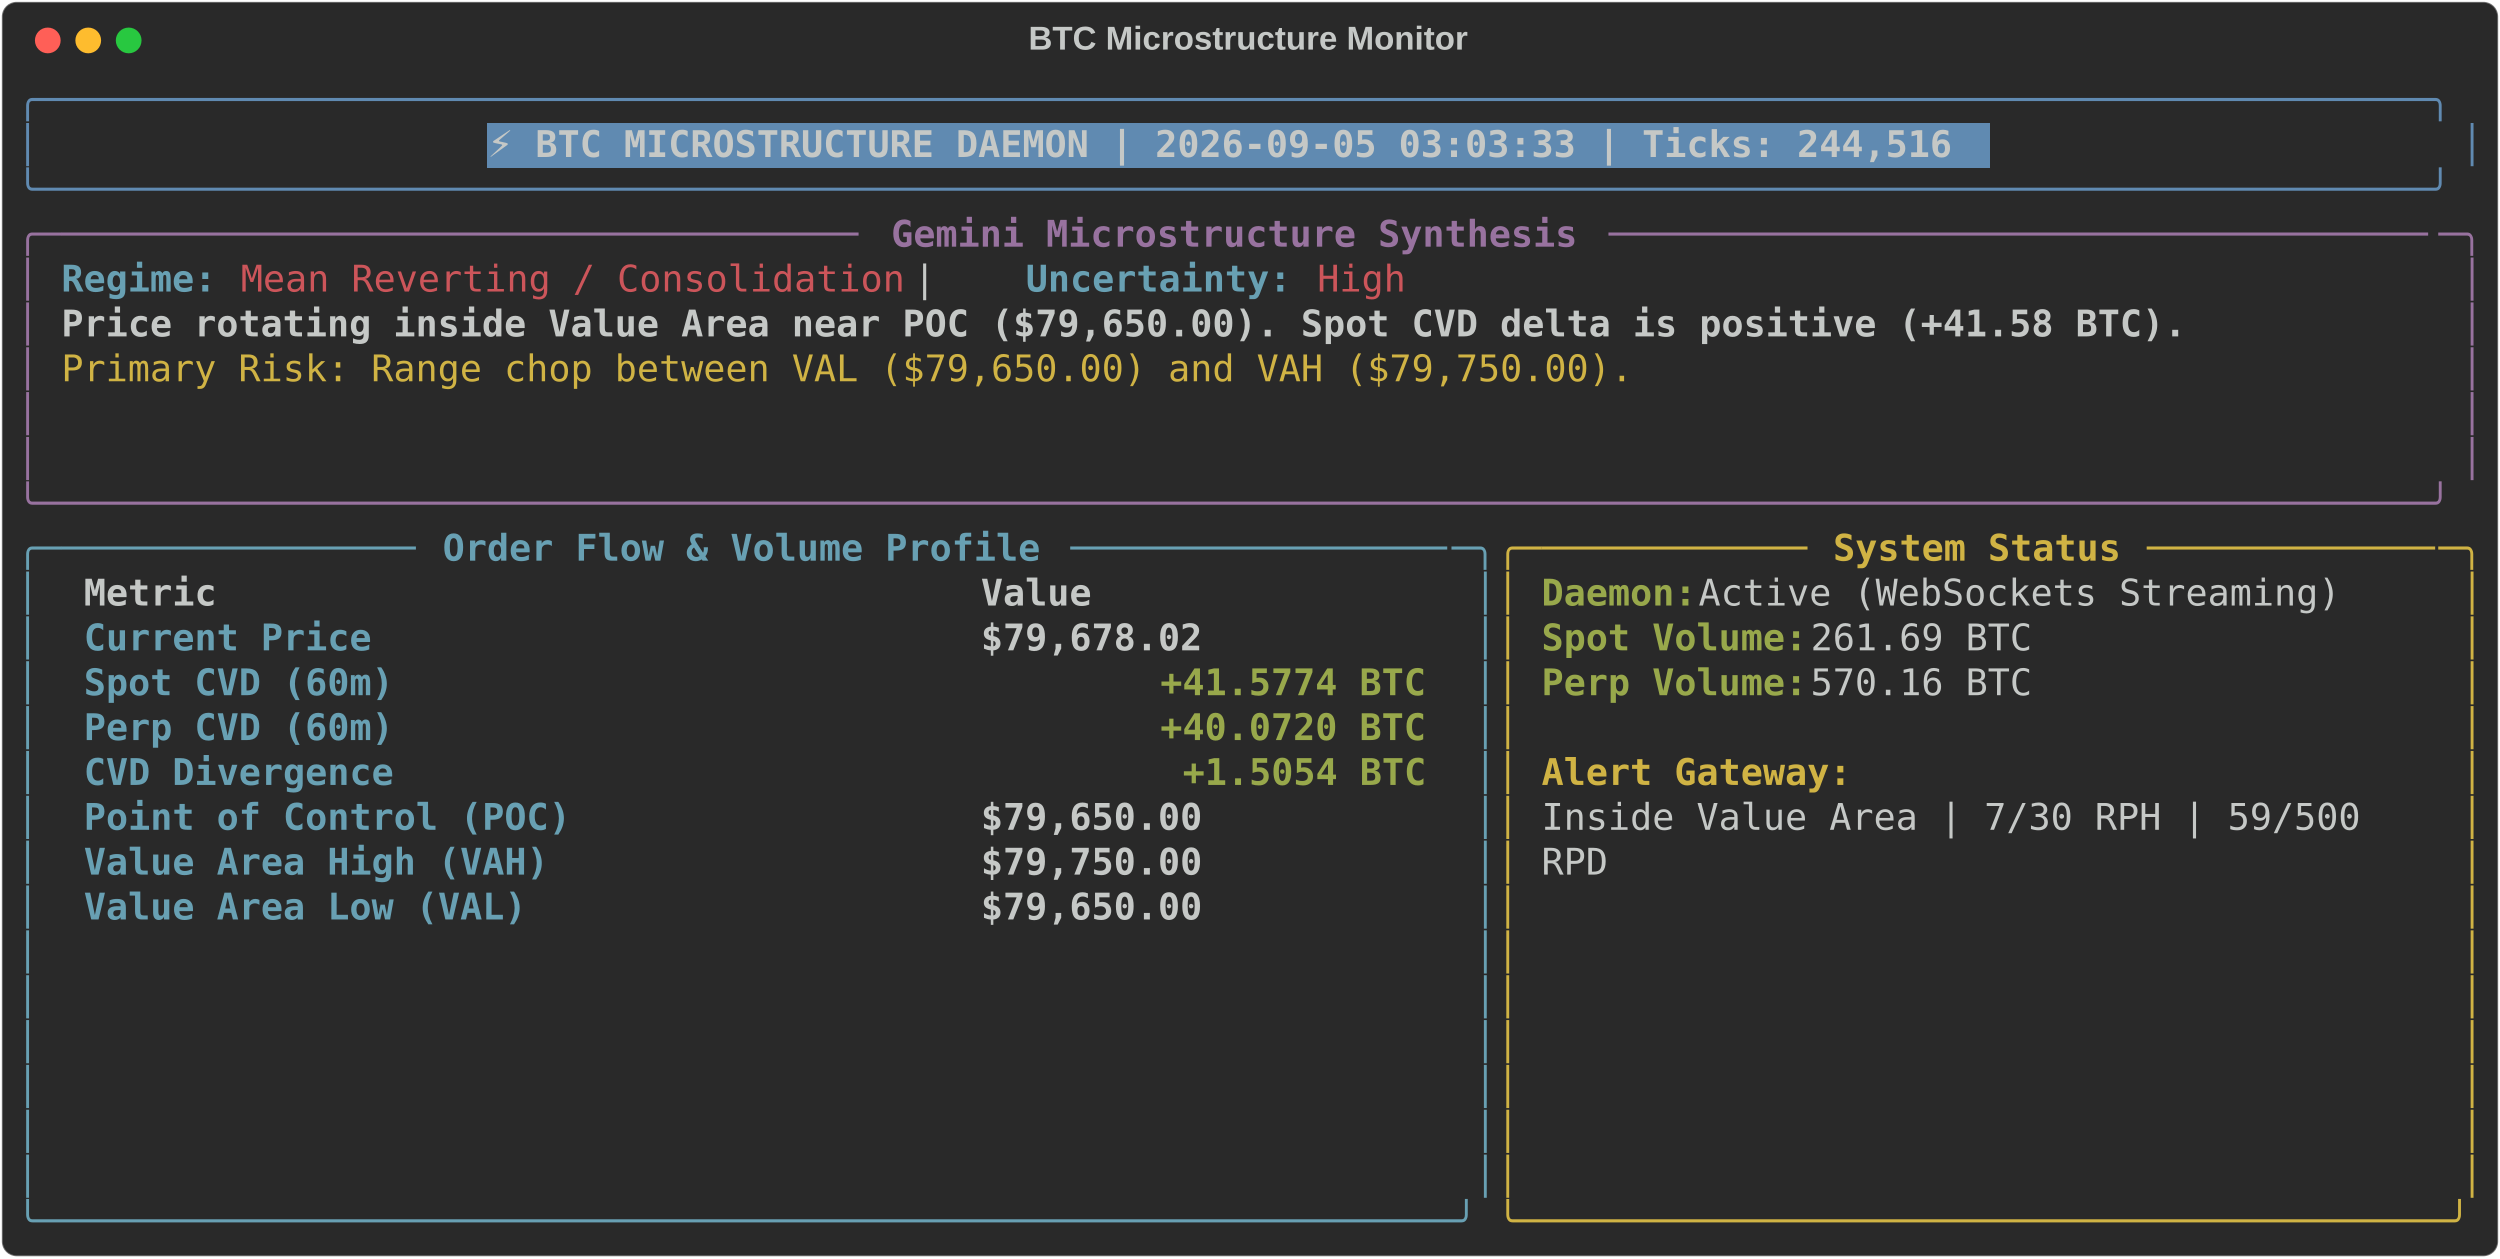
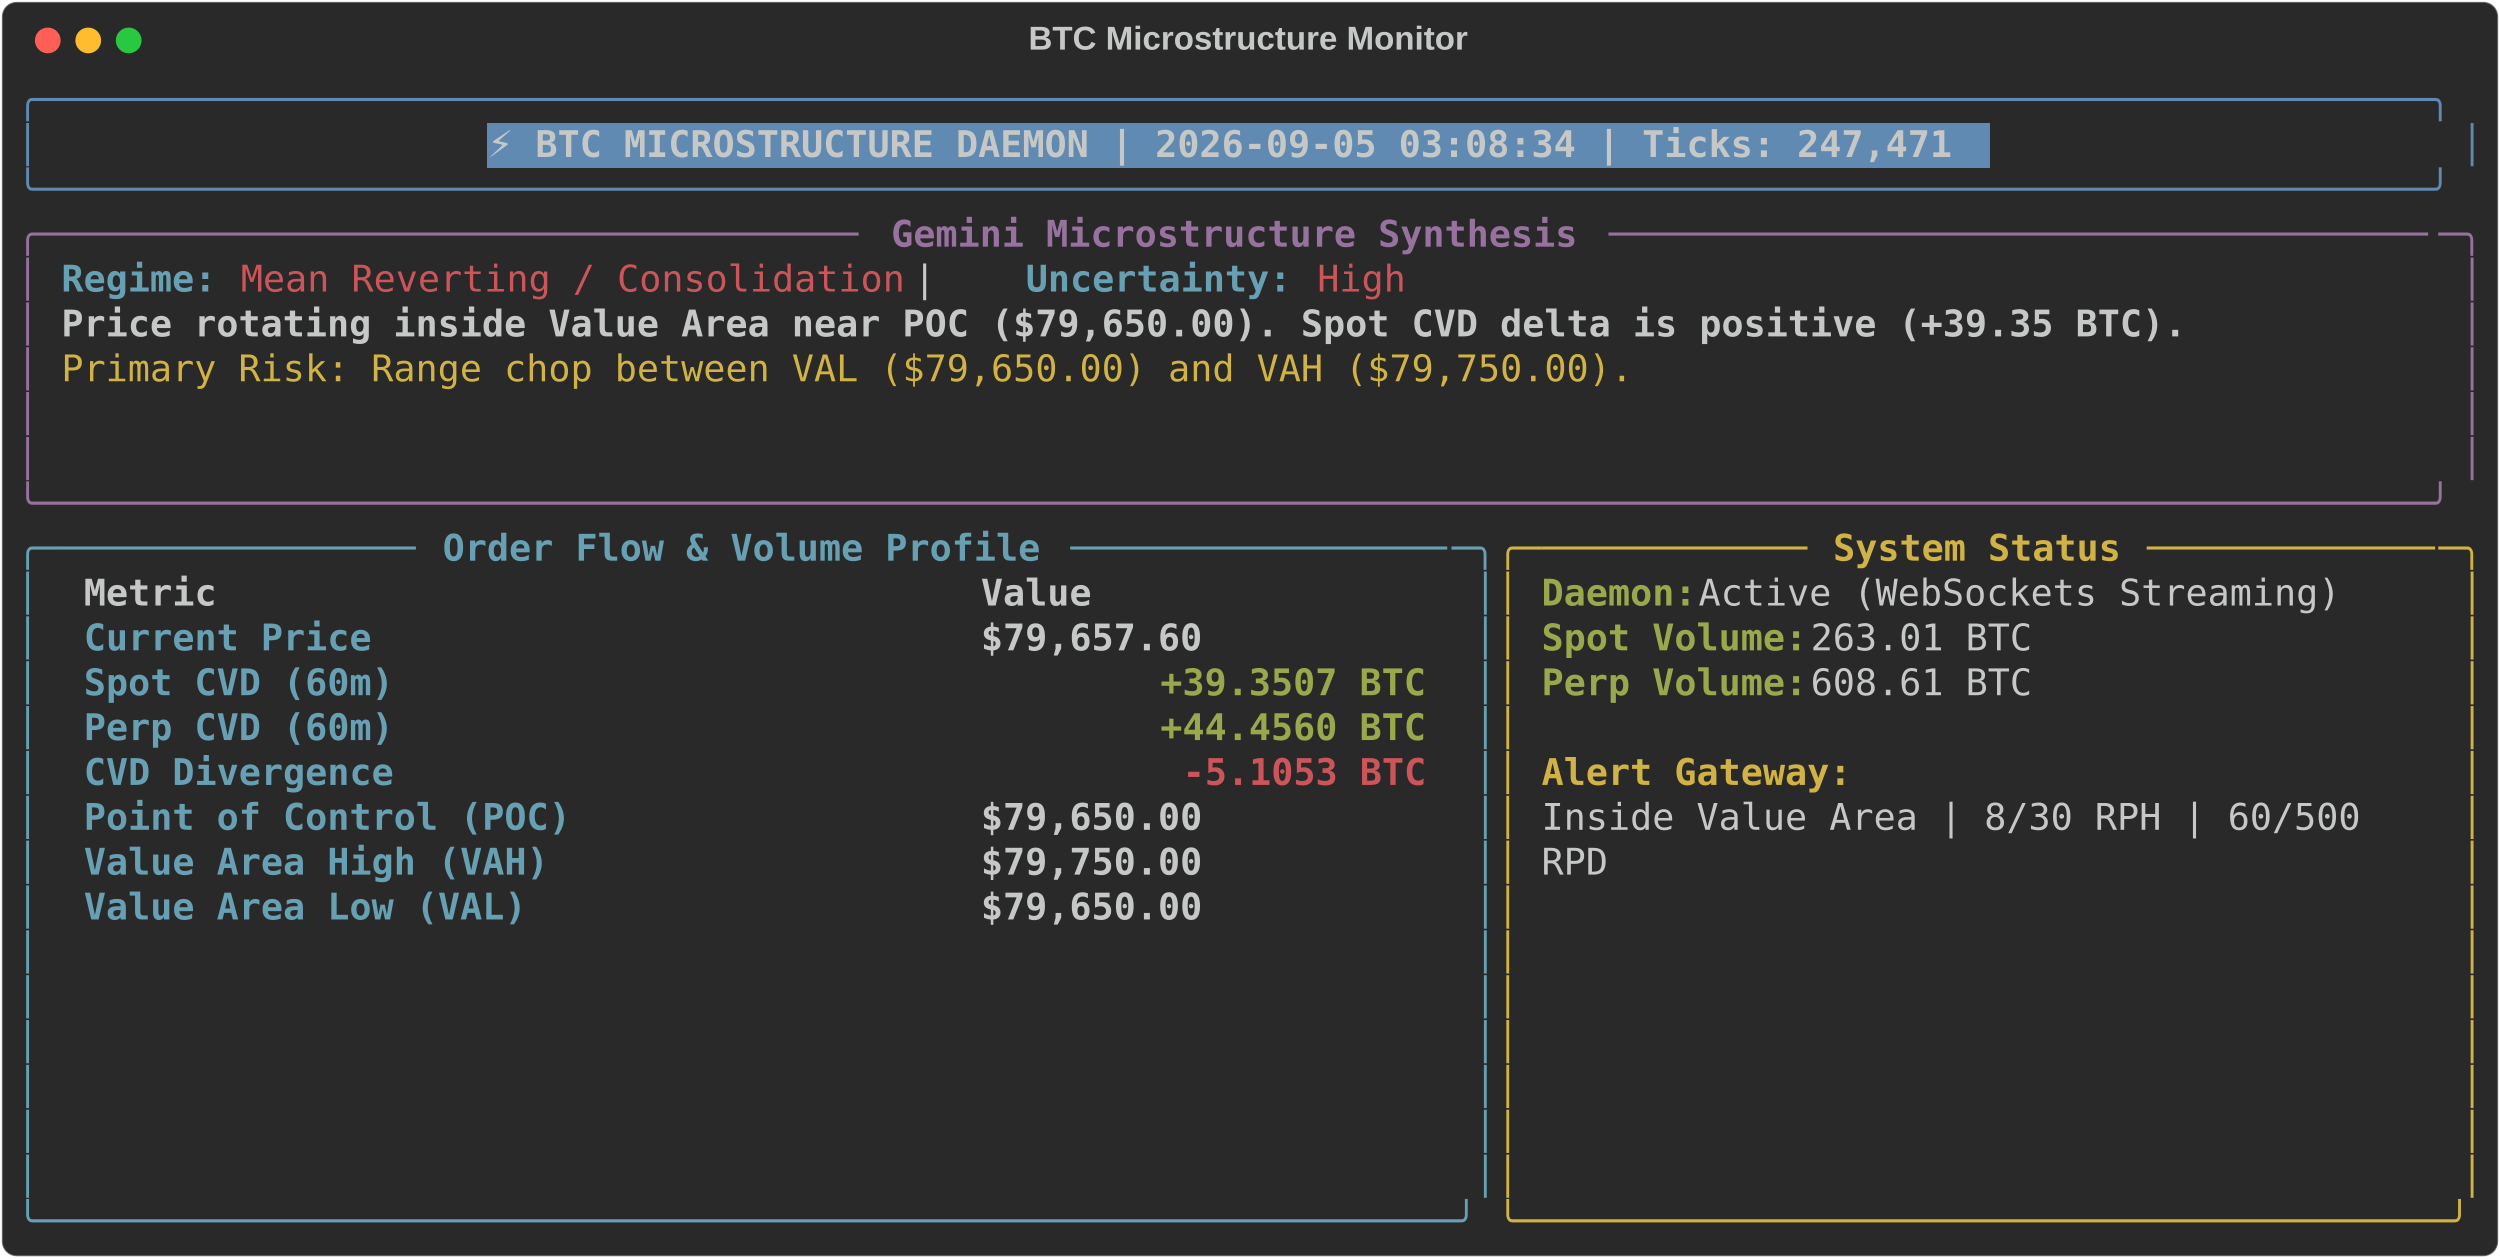
<svg xmlns="http://www.w3.org/2000/svg" class="rich-terminal" viewBox="0 0 1360 684.4">
  <style>

    @font-face {
        font-family: "Fira Code";
        src: local("FiraCode-Regular"),
                url("https://cdnjs.cloudflare.com/ajax/libs/firacode/6.2.0/woff2/FiraCode-Regular.woff2") format("woff2"),
                url("https://cdnjs.cloudflare.com/ajax/libs/firacode/6.2.0/woff/FiraCode-Regular.woff") format("woff");
        font-style: normal;
        font-weight: 400;
    }
    @font-face {
        font-family: "Fira Code";
        src: local("FiraCode-Bold"),
                url("https://cdnjs.cloudflare.com/ajax/libs/firacode/6.2.0/woff2/FiraCode-Bold.woff2") format("woff2"),
                url("https://cdnjs.cloudflare.com/ajax/libs/firacode/6.2.0/woff/FiraCode-Bold.woff") format("woff");
        font-style: bold;
        font-weight: 700;
    }

-     .terminal-3705820358-matrix {
+     .terminal-2461750260-matrix {
        font-family: Fira Code, monospace;
        font-size: 20px;
        line-height: 24.4px;
        font-variant-east-asian: full-width;
    }

-     .terminal-3705820358-title {
+     .terminal-2461750260-title {
        font-size: 18px;
        font-weight: bold;
        font-family: arial;
    }

-     .terminal-3705820358-r1 { fill: #608ab1 }
- .terminal-3705820358-r2 { fill: #c5c8c6 }
- .terminal-3705820358-r3 { fill: #c5c8c6;font-weight: bold }
- .terminal-3705820358-r4 { fill: #98729f }
- .terminal-3705820358-r5 { fill: #98729f;font-weight: bold }
- .terminal-3705820358-r6 { fill: #68a0b3;font-weight: bold }
- .terminal-3705820358-r7 { fill: #cc555a }
- .terminal-3705820358-r8 { fill: #d0b344 }
- .terminal-3705820358-r9 { fill: #68a0b3 }
- .terminal-3705820358-r10 { fill: #d0b344;font-weight: bold }
- .terminal-3705820358-r11 { fill: #98a84b;font-weight: bold }
+     .terminal-2461750260-r1 { fill: #608ab1 }
+ .terminal-2461750260-r2 { fill: #c5c8c6 }
+ .terminal-2461750260-r3 { fill: #c5c8c6;font-weight: bold }
+ .terminal-2461750260-r4 { fill: #98729f }
+ .terminal-2461750260-r5 { fill: #98729f;font-weight: bold }
+ .terminal-2461750260-r6 { fill: #68a0b3;font-weight: bold }
+ .terminal-2461750260-r7 { fill: #cc555a }
+ .terminal-2461750260-r8 { fill: #d0b344 }
+ .terminal-2461750260-r9 { fill: #68a0b3 }
+ .terminal-2461750260-r10 { fill: #d0b344;font-weight: bold }
+ .terminal-2461750260-r11 { fill: #98a84b;font-weight: bold }
+ .terminal-2461750260-r12 { fill: #cc555a;font-weight: bold }
    </style>
  <defs>
-     <clipPath id="terminal-3705820358-clip-terminal">
+     <clipPath id="terminal-2461750260-clip-terminal">
      <rect x="0" y="0" width="1341.0" height="633.4" />
    </clipPath>
-     <clipPath id="terminal-3705820358-line-0">
+     <clipPath id="terminal-2461750260-line-0">
      <rect x="0" y="1.5" width="1342" height="24.65" />
    </clipPath>
-     <clipPath id="terminal-3705820358-line-1">
+     <clipPath id="terminal-2461750260-line-1">
      <rect x="0" y="25.9" width="1342" height="24.65" />
    </clipPath>
-     <clipPath id="terminal-3705820358-line-2">
+     <clipPath id="terminal-2461750260-line-2">
      <rect x="0" y="50.3" width="1342" height="24.65" />
    </clipPath>
-     <clipPath id="terminal-3705820358-line-3">
+     <clipPath id="terminal-2461750260-line-3">
      <rect x="0" y="74.7" width="1342" height="24.65" />
    </clipPath>
-     <clipPath id="terminal-3705820358-line-4">
+     <clipPath id="terminal-2461750260-line-4">
      <rect x="0" y="99.1" width="1342" height="24.65" />
    </clipPath>
-     <clipPath id="terminal-3705820358-line-5">
+     <clipPath id="terminal-2461750260-line-5">
      <rect x="0" y="123.5" width="1342" height="24.65" />
    </clipPath>
-     <clipPath id="terminal-3705820358-line-6">
+     <clipPath id="terminal-2461750260-line-6">
      <rect x="0" y="147.9" width="1342" height="24.65" />
    </clipPath>
-     <clipPath id="terminal-3705820358-line-7">
+     <clipPath id="terminal-2461750260-line-7">
      <rect x="0" y="172.3" width="1342" height="24.65" />
    </clipPath>
-     <clipPath id="terminal-3705820358-line-8">
+     <clipPath id="terminal-2461750260-line-8">
      <rect x="0" y="196.7" width="1342" height="24.65" />
    </clipPath>
-     <clipPath id="terminal-3705820358-line-9">
+     <clipPath id="terminal-2461750260-line-9">
      <rect x="0" y="221.1" width="1342" height="24.65" />
    </clipPath>
-     <clipPath id="terminal-3705820358-line-10">
+     <clipPath id="terminal-2461750260-line-10">
      <rect x="0" y="245.5" width="1342" height="24.65" />
    </clipPath>
-     <clipPath id="terminal-3705820358-line-11">
+     <clipPath id="terminal-2461750260-line-11">
      <rect x="0" y="269.9" width="1342" height="24.65" />
    </clipPath>
-     <clipPath id="terminal-3705820358-line-12">
+     <clipPath id="terminal-2461750260-line-12">
      <rect x="0" y="294.3" width="1342" height="24.65" />
    </clipPath>
-     <clipPath id="terminal-3705820358-line-13">
+     <clipPath id="terminal-2461750260-line-13">
      <rect x="0" y="318.7" width="1342" height="24.65" />
    </clipPath>
-     <clipPath id="terminal-3705820358-line-14">
+     <clipPath id="terminal-2461750260-line-14">
      <rect x="0" y="343.1" width="1342" height="24.65" />
    </clipPath>
-     <clipPath id="terminal-3705820358-line-15">
+     <clipPath id="terminal-2461750260-line-15">
      <rect x="0" y="367.5" width="1342" height="24.65" />
    </clipPath>
-     <clipPath id="terminal-3705820358-line-16">
+     <clipPath id="terminal-2461750260-line-16">
      <rect x="0" y="391.9" width="1342" height="24.65" />
    </clipPath>
-     <clipPath id="terminal-3705820358-line-17">
+     <clipPath id="terminal-2461750260-line-17">
      <rect x="0" y="416.3" width="1342" height="24.65" />
    </clipPath>
-     <clipPath id="terminal-3705820358-line-18">
+     <clipPath id="terminal-2461750260-line-18">
      <rect x="0" y="440.7" width="1342" height="24.65" />
    </clipPath>
-     <clipPath id="terminal-3705820358-line-19">
+     <clipPath id="terminal-2461750260-line-19">
      <rect x="0" y="465.1" width="1342" height="24.65" />
    </clipPath>
-     <clipPath id="terminal-3705820358-line-20">
+     <clipPath id="terminal-2461750260-line-20">
      <rect x="0" y="489.5" width="1342" height="24.65" />
    </clipPath>
-     <clipPath id="terminal-3705820358-line-21">
+     <clipPath id="terminal-2461750260-line-21">
      <rect x="0" y="513.9" width="1342" height="24.65" />
    </clipPath>
-     <clipPath id="terminal-3705820358-line-22">
+     <clipPath id="terminal-2461750260-line-22">
      <rect x="0" y="538.3" width="1342" height="24.65" />
    </clipPath>
-     <clipPath id="terminal-3705820358-line-23">
+     <clipPath id="terminal-2461750260-line-23">
      <rect x="0" y="562.7" width="1342" height="24.65" />
    </clipPath>
-     <clipPath id="terminal-3705820358-line-24">
+     <clipPath id="terminal-2461750260-line-24">
      <rect x="0" y="587.1" width="1342" height="24.65" />
    </clipPath>
  </defs>
  <rect fill="#292929" stroke="rgba(255,255,255,0.35)" stroke-width="1" x="1" y="1" width="1358" height="682.4" rx="8" />
-   <text class="terminal-3705820358-title" fill="#c5c8c6" text-anchor="middle" x="679" y="27">BTC Microstructure Monitor</text>
+   <text class="terminal-2461750260-title" fill="#c5c8c6" text-anchor="middle" x="679" y="27">BTC Microstructure Monitor</text>
  <g transform="translate(26,22)">
    <circle cx="0" cy="0" r="7" fill="#ff5f57" />
    <circle cx="22" cy="0" r="7" fill="#febc2e" />
    <circle cx="44" cy="0" r="7" fill="#28c840" />
  </g>
-   <g transform="translate(9, 41)" clip-path="url(#terminal-3705820358-clip-terminal)">
+   <g transform="translate(9, 41)" clip-path="url(#terminal-2461750260-clip-terminal)">
    <rect fill="#608ab1" x="256.2" y="25.9" width="817.4" height="24.65" shape-rendering="crispEdges" />
-     <g class="terminal-3705820358-matrix">
-       <text class="terminal-3705820358-r1" x="0" y="20" textLength="1342" clip-path="url(#terminal-3705820358-line-0)">╭────────────────────────────────────────────────────────────────────────────────────────────────────────────╮</text>
-       <text class="terminal-3705820358-r2" x="1342" y="20" textLength="12.2" clip-path="url(#terminal-3705820358-line-0)">
- </text>
-       <text class="terminal-3705820358-r1" x="0" y="44.4" textLength="12.2" clip-path="url(#terminal-3705820358-line-1)">│</text>
-       <text class="terminal-3705820358-r3" x="256.2" y="44.4" textLength="805.2" clip-path="url(#terminal-3705820358-line-1)">⚡ BTC MICROSTRUCTURE DAEMON | 2026-09-05 03:03:33 | Ticks: 244,516</text>
-       <text class="terminal-3705820358-r1" x="1329.8" y="44.4" textLength="12.2" clip-path="url(#terminal-3705820358-line-1)">│</text>
-       <text class="terminal-3705820358-r2" x="1342" y="44.4" textLength="12.2" clip-path="url(#terminal-3705820358-line-1)">
- </text>
-       <text class="terminal-3705820358-r1" x="0" y="68.8" textLength="1342" clip-path="url(#terminal-3705820358-line-2)">╰────────────────────────────────────────────────────────────────────────────────────────────────────────────╯</text>
-       <text class="terminal-3705820358-r2" x="1342" y="68.8" textLength="12.2" clip-path="url(#terminal-3705820358-line-2)">
- </text>
-       <text class="terminal-3705820358-r4" x="0" y="93.2" textLength="24.4" clip-path="url(#terminal-3705820358-line-3)">╭─</text>
-       <text class="terminal-3705820358-r4" x="24.4" y="93.2" textLength="439.2" clip-path="url(#terminal-3705820358-line-3)">────────────────────────────────────</text>
-       <text class="terminal-3705820358-r5" x="475.8" y="93.2" textLength="378.2" clip-path="url(#terminal-3705820358-line-3)">Gemini Microstructure Synthesis</text>
-       <text class="terminal-3705820358-r4" x="866.2" y="93.2" textLength="451.4" clip-path="url(#terminal-3705820358-line-3)">─────────────────────────────────────</text>
-       <text class="terminal-3705820358-r4" x="1317.6" y="93.2" textLength="24.4" clip-path="url(#terminal-3705820358-line-3)">─╮</text>
-       <text class="terminal-3705820358-r2" x="1342" y="93.2" textLength="12.2" clip-path="url(#terminal-3705820358-line-3)">
- </text>
-       <text class="terminal-3705820358-r4" x="0" y="117.6" textLength="12.2" clip-path="url(#terminal-3705820358-line-4)">│</text>
-       <text class="terminal-3705820358-r6" x="24.4" y="117.6" textLength="85.4" clip-path="url(#terminal-3705820358-line-4)">Regime:</text>
-       <text class="terminal-3705820358-r7" x="122" y="117.6" textLength="366" clip-path="url(#terminal-3705820358-line-4)">Mean Reverting / Consolidation</text>
-       <text class="terminal-3705820358-r2" x="488" y="117.6" textLength="61" clip-path="url(#terminal-3705820358-line-4)">  |  </text>
-       <text class="terminal-3705820358-r6" x="549" y="117.6" textLength="146.4" clip-path="url(#terminal-3705820358-line-4)">Uncertainty:</text>
-       <text class="terminal-3705820358-r7" x="707.6" y="117.6" textLength="48.8" clip-path="url(#terminal-3705820358-line-4)">High</text>
-       <text class="terminal-3705820358-r4" x="1329.8" y="117.6" textLength="12.2" clip-path="url(#terminal-3705820358-line-4)">│</text>
-       <text class="terminal-3705820358-r2" x="1342" y="117.6" textLength="12.2" clip-path="url(#terminal-3705820358-line-4)">
- </text>
-       <text class="terminal-3705820358-r4" x="0" y="142" textLength="12.2" clip-path="url(#terminal-3705820358-line-5)">│</text>
-       <text class="terminal-3705820358-r3" x="24.4" y="142" textLength="1171.2" clip-path="url(#terminal-3705820358-line-5)">Price rotating inside Value Area near POC ($79,650.00). Spot CVD delta is positive (+41.58 BTC).</text>
-       <text class="terminal-3705820358-r4" x="1329.8" y="142" textLength="12.2" clip-path="url(#terminal-3705820358-line-5)">│</text>
-       <text class="terminal-3705820358-r2" x="1342" y="142" textLength="12.2" clip-path="url(#terminal-3705820358-line-5)">
- </text>
-       <text class="terminal-3705820358-r4" x="0" y="166.4" textLength="12.2" clip-path="url(#terminal-3705820358-line-6)">│</text>
-       <text class="terminal-3705820358-r8" x="24.4" y="166.4" textLength="866.2" clip-path="url(#terminal-3705820358-line-6)">Primary Risk: Range chop between VAL ($79,650.00) and VAH ($79,750.00).</text>
-       <text class="terminal-3705820358-r4" x="1329.8" y="166.4" textLength="12.2" clip-path="url(#terminal-3705820358-line-6)">│</text>
-       <text class="terminal-3705820358-r2" x="1342" y="166.4" textLength="12.2" clip-path="url(#terminal-3705820358-line-6)">
- </text>
-       <text class="terminal-3705820358-r4" x="0" y="190.8" textLength="12.2" clip-path="url(#terminal-3705820358-line-7)">│</text>
-       <text class="terminal-3705820358-r4" x="1329.8" y="190.8" textLength="12.2" clip-path="url(#terminal-3705820358-line-7)">│</text>
-       <text class="terminal-3705820358-r2" x="1342" y="190.8" textLength="12.2" clip-path="url(#terminal-3705820358-line-7)">
- </text>
-       <text class="terminal-3705820358-r4" x="0" y="215.2" textLength="12.2" clip-path="url(#terminal-3705820358-line-8)">│</text>
-       <text class="terminal-3705820358-r4" x="1329.8" y="215.2" textLength="12.2" clip-path="url(#terminal-3705820358-line-8)">│</text>
-       <text class="terminal-3705820358-r2" x="1342" y="215.2" textLength="12.2" clip-path="url(#terminal-3705820358-line-8)">
- </text>
-       <text class="terminal-3705820358-r4" x="0" y="239.6" textLength="1342" clip-path="url(#terminal-3705820358-line-9)">╰────────────────────────────────────────────────────────────────────────────────────────────────────────────╯</text>
-       <text class="terminal-3705820358-r2" x="1342" y="239.6" textLength="12.2" clip-path="url(#terminal-3705820358-line-9)">
- </text>
-       <text class="terminal-3705820358-r9" x="0" y="264" textLength="24.4" clip-path="url(#terminal-3705820358-line-10)">╭─</text>
-       <text class="terminal-3705820358-r9" x="24.4" y="264" textLength="195.2" clip-path="url(#terminal-3705820358-line-10)">────────────────</text>
-       <text class="terminal-3705820358-r6" x="231.8" y="264" textLength="329.4" clip-path="url(#terminal-3705820358-line-10)">Order Flow &amp; Volume Profile</text>
-       <text class="terminal-3705820358-r9" x="573.4" y="264" textLength="207.4" clip-path="url(#terminal-3705820358-line-10)">─────────────────</text>
-       <text class="terminal-3705820358-r9" x="780.8" y="264" textLength="24.4" clip-path="url(#terminal-3705820358-line-10)">─╮</text>
-       <text class="terminal-3705820358-r8" x="805.2" y="264" textLength="24.4" clip-path="url(#terminal-3705820358-line-10)">╭─</text>
-       <text class="terminal-3705820358-r8" x="829.6" y="264" textLength="146.4" clip-path="url(#terminal-3705820358-line-10)">────────────</text>
-       <text class="terminal-3705820358-r10" x="988.2" y="264" textLength="158.6" clip-path="url(#terminal-3705820358-line-10)">System Status</text>
-       <text class="terminal-3705820358-r8" x="1159" y="264" textLength="158.6" clip-path="url(#terminal-3705820358-line-10)">─────────────</text>
-       <text class="terminal-3705820358-r8" x="1317.6" y="264" textLength="24.4" clip-path="url(#terminal-3705820358-line-10)">─╮</text>
-       <text class="terminal-3705820358-r2" x="1342" y="264" textLength="12.2" clip-path="url(#terminal-3705820358-line-10)">
- </text>
-       <text class="terminal-3705820358-r9" x="0" y="288.4" textLength="12.2" clip-path="url(#terminal-3705820358-line-11)">│</text>
-       <text class="terminal-3705820358-r3" x="36.6" y="288.4" textLength="463.6" clip-path="url(#terminal-3705820358-line-11)">Metric                                </text>
-       <text class="terminal-3705820358-r3" x="524.6" y="288.4" textLength="244" clip-path="url(#terminal-3705820358-line-11)">               Value</text>
-       <text class="terminal-3705820358-r9" x="793" y="288.4" textLength="12.2" clip-path="url(#terminal-3705820358-line-11)">│</text>
-       <text class="terminal-3705820358-r8" x="805.2" y="288.4" textLength="12.2" clip-path="url(#terminal-3705820358-line-11)">│</text>
-       <text class="terminal-3705820358-r11" x="829.6" y="288.4" textLength="85.4" clip-path="url(#terminal-3705820358-line-11)">Daemon:</text>
-       <text class="terminal-3705820358-r2" x="915" y="288.4" textLength="366" clip-path="url(#terminal-3705820358-line-11)"> Active (WebSockets Streaming)</text>
-       <text class="terminal-3705820358-r8" x="1329.8" y="288.4" textLength="12.2" clip-path="url(#terminal-3705820358-line-11)">│</text>
-       <text class="terminal-3705820358-r2" x="1342" y="288.4" textLength="12.2" clip-path="url(#terminal-3705820358-line-11)">
- </text>
-       <text class="terminal-3705820358-r9" x="0" y="312.8" textLength="12.2" clip-path="url(#terminal-3705820358-line-12)">│</text>
-       <text class="terminal-3705820358-r6" x="36.6" y="312.8" textLength="463.6" clip-path="url(#terminal-3705820358-line-12)">Current Price                         </text>
-       <text class="terminal-3705820358-r3" x="524.6" y="312.8" textLength="244" clip-path="url(#terminal-3705820358-line-12)">          $79,678.02</text>
-       <text class="terminal-3705820358-r9" x="793" y="312.8" textLength="12.2" clip-path="url(#terminal-3705820358-line-12)">│</text>
-       <text class="terminal-3705820358-r8" x="805.2" y="312.8" textLength="12.2" clip-path="url(#terminal-3705820358-line-12)">│</text>
-       <text class="terminal-3705820358-r11" x="829.6" y="312.8" textLength="146.4" clip-path="url(#terminal-3705820358-line-12)">Spot Volume:</text>
-       <text class="terminal-3705820358-r2" x="976" y="312.8" textLength="134.2" clip-path="url(#terminal-3705820358-line-12)"> 261.69 BTC</text>
-       <text class="terminal-3705820358-r8" x="1329.8" y="312.8" textLength="12.2" clip-path="url(#terminal-3705820358-line-12)">│</text>
-       <text class="terminal-3705820358-r2" x="1342" y="312.8" textLength="12.2" clip-path="url(#terminal-3705820358-line-12)">
- </text>
-       <text class="terminal-3705820358-r9" x="0" y="337.2" textLength="12.2" clip-path="url(#terminal-3705820358-line-13)">│</text>
-       <text class="terminal-3705820358-r6" x="36.6" y="337.2" textLength="463.6" clip-path="url(#terminal-3705820358-line-13)">Spot CVD (60m)                        </text>
-       <text class="terminal-3705820358-r11" x="622.2" y="337.2" textLength="146.4" clip-path="url(#terminal-3705820358-line-13)">+41.5774 BTC</text>
-       <text class="terminal-3705820358-r9" x="793" y="337.2" textLength="12.2" clip-path="url(#terminal-3705820358-line-13)">│</text>
-       <text class="terminal-3705820358-r8" x="805.2" y="337.2" textLength="12.2" clip-path="url(#terminal-3705820358-line-13)">│</text>
-       <text class="terminal-3705820358-r11" x="829.6" y="337.2" textLength="146.4" clip-path="url(#terminal-3705820358-line-13)">Perp Volume:</text>
-       <text class="terminal-3705820358-r2" x="976" y="337.2" textLength="134.2" clip-path="url(#terminal-3705820358-line-13)"> 570.16 BTC</text>
-       <text class="terminal-3705820358-r8" x="1329.8" y="337.2" textLength="12.2" clip-path="url(#terminal-3705820358-line-13)">│</text>
-       <text class="terminal-3705820358-r2" x="1342" y="337.2" textLength="12.2" clip-path="url(#terminal-3705820358-line-13)">
- </text>
-       <text class="terminal-3705820358-r9" x="0" y="361.6" textLength="12.2" clip-path="url(#terminal-3705820358-line-14)">│</text>
-       <text class="terminal-3705820358-r6" x="36.6" y="361.6" textLength="463.6" clip-path="url(#terminal-3705820358-line-14)">Perp CVD (60m)                        </text>
-       <text class="terminal-3705820358-r11" x="622.2" y="361.6" textLength="146.4" clip-path="url(#terminal-3705820358-line-14)">+40.0720 BTC</text>
-       <text class="terminal-3705820358-r9" x="793" y="361.6" textLength="12.2" clip-path="url(#terminal-3705820358-line-14)">│</text>
-       <text class="terminal-3705820358-r8" x="805.2" y="361.6" textLength="12.2" clip-path="url(#terminal-3705820358-line-14)">│</text>
-       <text class="terminal-3705820358-r8" x="1329.8" y="361.6" textLength="12.2" clip-path="url(#terminal-3705820358-line-14)">│</text>
-       <text class="terminal-3705820358-r2" x="1342" y="361.6" textLength="12.2" clip-path="url(#terminal-3705820358-line-14)">
- </text>
-       <text class="terminal-3705820358-r9" x="0" y="386" textLength="12.2" clip-path="url(#terminal-3705820358-line-15)">│</text>
-       <text class="terminal-3705820358-r6" x="36.6" y="386" textLength="463.6" clip-path="url(#terminal-3705820358-line-15)">CVD Divergence                        </text>
-       <text class="terminal-3705820358-r11" x="634.4" y="386" textLength="134.2" clip-path="url(#terminal-3705820358-line-15)">+1.5054 BTC</text>
-       <text class="terminal-3705820358-r9" x="793" y="386" textLength="12.2" clip-path="url(#terminal-3705820358-line-15)">│</text>
-       <text class="terminal-3705820358-r8" x="805.2" y="386" textLength="12.2" clip-path="url(#terminal-3705820358-line-15)">│</text>
-       <text class="terminal-3705820358-r10" x="829.6" y="386" textLength="170.8" clip-path="url(#terminal-3705820358-line-15)">Alert Gateway:</text>
-       <text class="terminal-3705820358-r8" x="1329.8" y="386" textLength="12.2" clip-path="url(#terminal-3705820358-line-15)">│</text>
-       <text class="terminal-3705820358-r2" x="1342" y="386" textLength="12.2" clip-path="url(#terminal-3705820358-line-15)">
- </text>
-       <text class="terminal-3705820358-r9" x="0" y="410.4" textLength="12.2" clip-path="url(#terminal-3705820358-line-16)">│</text>
-       <text class="terminal-3705820358-r6" x="36.6" y="410.4" textLength="463.6" clip-path="url(#terminal-3705820358-line-16)">Point of Control (POC)                </text>
-       <text class="terminal-3705820358-r3" x="524.6" y="410.4" textLength="244" clip-path="url(#terminal-3705820358-line-16)">          $79,650.00</text>
-       <text class="terminal-3705820358-r9" x="793" y="410.4" textLength="12.2" clip-path="url(#terminal-3705820358-line-16)">│</text>
-       <text class="terminal-3705820358-r8" x="805.2" y="410.4" textLength="12.2" clip-path="url(#terminal-3705820358-line-16)">│</text>
-       <text class="terminal-3705820358-r2" x="829.6" y="410.4" textLength="463.6" clip-path="url(#terminal-3705820358-line-16)">Inside Value Area | 7/30 RPH | 59/500 </text>
-       <text class="terminal-3705820358-r8" x="1329.8" y="410.4" textLength="12.2" clip-path="url(#terminal-3705820358-line-16)">│</text>
-       <text class="terminal-3705820358-r2" x="1342" y="410.4" textLength="12.2" clip-path="url(#terminal-3705820358-line-16)">
- </text>
-       <text class="terminal-3705820358-r9" x="0" y="434.8" textLength="12.2" clip-path="url(#terminal-3705820358-line-17)">│</text>
-       <text class="terminal-3705820358-r6" x="36.6" y="434.8" textLength="463.6" clip-path="url(#terminal-3705820358-line-17)">Value Area High (VAH)                 </text>
-       <text class="terminal-3705820358-r3" x="524.6" y="434.8" textLength="244" clip-path="url(#terminal-3705820358-line-17)">          $79,750.00</text>
-       <text class="terminal-3705820358-r9" x="793" y="434.8" textLength="12.2" clip-path="url(#terminal-3705820358-line-17)">│</text>
-       <text class="terminal-3705820358-r8" x="805.2" y="434.8" textLength="12.2" clip-path="url(#terminal-3705820358-line-17)">│</text>
-       <text class="terminal-3705820358-r2" x="829.6" y="434.8" textLength="36.6" clip-path="url(#terminal-3705820358-line-17)">RPD</text>
-       <text class="terminal-3705820358-r8" x="1329.8" y="434.8" textLength="12.2" clip-path="url(#terminal-3705820358-line-17)">│</text>
-       <text class="terminal-3705820358-r2" x="1342" y="434.8" textLength="12.2" clip-path="url(#terminal-3705820358-line-17)">
- </text>
-       <text class="terminal-3705820358-r9" x="0" y="459.2" textLength="12.2" clip-path="url(#terminal-3705820358-line-18)">│</text>
-       <text class="terminal-3705820358-r6" x="36.6" y="459.2" textLength="463.6" clip-path="url(#terminal-3705820358-line-18)">Value Area Low (VAL)                  </text>
-       <text class="terminal-3705820358-r3" x="524.6" y="459.2" textLength="244" clip-path="url(#terminal-3705820358-line-18)">          $79,650.00</text>
-       <text class="terminal-3705820358-r9" x="793" y="459.2" textLength="12.2" clip-path="url(#terminal-3705820358-line-18)">│</text>
-       <text class="terminal-3705820358-r8" x="805.2" y="459.2" textLength="12.2" clip-path="url(#terminal-3705820358-line-18)">│</text>
-       <text class="terminal-3705820358-r8" x="1329.8" y="459.2" textLength="12.2" clip-path="url(#terminal-3705820358-line-18)">│</text>
-       <text class="terminal-3705820358-r2" x="1342" y="459.2" textLength="12.2" clip-path="url(#terminal-3705820358-line-18)">
- </text>
-       <text class="terminal-3705820358-r9" x="0" y="483.6" textLength="12.2" clip-path="url(#terminal-3705820358-line-19)">│</text>
-       <text class="terminal-3705820358-r9" x="793" y="483.6" textLength="12.2" clip-path="url(#terminal-3705820358-line-19)">│</text>
-       <text class="terminal-3705820358-r8" x="805.2" y="483.6" textLength="12.2" clip-path="url(#terminal-3705820358-line-19)">│</text>
-       <text class="terminal-3705820358-r8" x="1329.8" y="483.6" textLength="12.2" clip-path="url(#terminal-3705820358-line-19)">│</text>
-       <text class="terminal-3705820358-r2" x="1342" y="483.6" textLength="12.2" clip-path="url(#terminal-3705820358-line-19)">
- </text>
-       <text class="terminal-3705820358-r9" x="0" y="508" textLength="12.2" clip-path="url(#terminal-3705820358-line-20)">│</text>
-       <text class="terminal-3705820358-r9" x="793" y="508" textLength="12.2" clip-path="url(#terminal-3705820358-line-20)">│</text>
-       <text class="terminal-3705820358-r8" x="805.2" y="508" textLength="12.2" clip-path="url(#terminal-3705820358-line-20)">│</text>
-       <text class="terminal-3705820358-r8" x="1329.8" y="508" textLength="12.2" clip-path="url(#terminal-3705820358-line-20)">│</text>
-       <text class="terminal-3705820358-r2" x="1342" y="508" textLength="12.2" clip-path="url(#terminal-3705820358-line-20)">
- </text>
-       <text class="terminal-3705820358-r9" x="0" y="532.4" textLength="12.2" clip-path="url(#terminal-3705820358-line-21)">│</text>
-       <text class="terminal-3705820358-r9" x="793" y="532.4" textLength="12.2" clip-path="url(#terminal-3705820358-line-21)">│</text>
-       <text class="terminal-3705820358-r8" x="805.2" y="532.4" textLength="12.2" clip-path="url(#terminal-3705820358-line-21)">│</text>
-       <text class="terminal-3705820358-r8" x="1329.8" y="532.4" textLength="12.2" clip-path="url(#terminal-3705820358-line-21)">│</text>
-       <text class="terminal-3705820358-r2" x="1342" y="532.4" textLength="12.2" clip-path="url(#terminal-3705820358-line-21)">
- </text>
-       <text class="terminal-3705820358-r9" x="0" y="556.8" textLength="12.2" clip-path="url(#terminal-3705820358-line-22)">│</text>
-       <text class="terminal-3705820358-r9" x="793" y="556.8" textLength="12.2" clip-path="url(#terminal-3705820358-line-22)">│</text>
-       <text class="terminal-3705820358-r8" x="805.2" y="556.8" textLength="12.2" clip-path="url(#terminal-3705820358-line-22)">│</text>
-       <text class="terminal-3705820358-r8" x="1329.8" y="556.8" textLength="12.2" clip-path="url(#terminal-3705820358-line-22)">│</text>
-       <text class="terminal-3705820358-r2" x="1342" y="556.8" textLength="12.2" clip-path="url(#terminal-3705820358-line-22)">
- </text>
-       <text class="terminal-3705820358-r9" x="0" y="581.2" textLength="12.2" clip-path="url(#terminal-3705820358-line-23)">│</text>
-       <text class="terminal-3705820358-r9" x="793" y="581.2" textLength="12.2" clip-path="url(#terminal-3705820358-line-23)">│</text>
-       <text class="terminal-3705820358-r8" x="805.2" y="581.2" textLength="12.2" clip-path="url(#terminal-3705820358-line-23)">│</text>
-       <text class="terminal-3705820358-r8" x="1329.8" y="581.2" textLength="12.2" clip-path="url(#terminal-3705820358-line-23)">│</text>
-       <text class="terminal-3705820358-r2" x="1342" y="581.2" textLength="12.2" clip-path="url(#terminal-3705820358-line-23)">
- </text>
-       <text class="terminal-3705820358-r9" x="0" y="605.6" textLength="12.2" clip-path="url(#terminal-3705820358-line-24)">│</text>
-       <text class="terminal-3705820358-r9" x="793" y="605.6" textLength="12.2" clip-path="url(#terminal-3705820358-line-24)">│</text>
-       <text class="terminal-3705820358-r8" x="805.2" y="605.6" textLength="12.2" clip-path="url(#terminal-3705820358-line-24)">│</text>
-       <text class="terminal-3705820358-r8" x="1329.8" y="605.6" textLength="12.2" clip-path="url(#terminal-3705820358-line-24)">│</text>
-       <text class="terminal-3705820358-r2" x="1342" y="605.6" textLength="12.2" clip-path="url(#terminal-3705820358-line-24)">
- </text>
-       <text class="terminal-3705820358-r9" x="0" y="630" textLength="805.2" clip-path="url(#terminal-3705820358-line-25)">╰────────────────────────────────────────────────────────────────╯</text>
-       <text class="terminal-3705820358-r8" x="805.2" y="630" textLength="536.8" clip-path="url(#terminal-3705820358-line-25)">╰──────────────────────────────────────────╯</text>
-       <text class="terminal-3705820358-r2" x="1342" y="630" textLength="12.2" clip-path="url(#terminal-3705820358-line-25)">
+     <g class="terminal-2461750260-matrix">
+       <text class="terminal-2461750260-r1" x="0" y="20" textLength="1342" clip-path="url(#terminal-2461750260-line-0)">╭────────────────────────────────────────────────────────────────────────────────────────────────────────────╮</text>
+       <text class="terminal-2461750260-r2" x="1342" y="20" textLength="12.2" clip-path="url(#terminal-2461750260-line-0)">
+ </text>
+       <text class="terminal-2461750260-r1" x="0" y="44.4" textLength="12.2" clip-path="url(#terminal-2461750260-line-1)">│</text>
+       <text class="terminal-2461750260-r3" x="256.2" y="44.4" textLength="805.2" clip-path="url(#terminal-2461750260-line-1)">⚡ BTC MICROSTRUCTURE DAEMON | 2026-09-05 03:08:34 | Ticks: 247,471</text>
+       <text class="terminal-2461750260-r1" x="1329.8" y="44.4" textLength="12.2" clip-path="url(#terminal-2461750260-line-1)">│</text>
+       <text class="terminal-2461750260-r2" x="1342" y="44.4" textLength="12.2" clip-path="url(#terminal-2461750260-line-1)">
+ </text>
+       <text class="terminal-2461750260-r1" x="0" y="68.8" textLength="1342" clip-path="url(#terminal-2461750260-line-2)">╰────────────────────────────────────────────────────────────────────────────────────────────────────────────╯</text>
+       <text class="terminal-2461750260-r2" x="1342" y="68.8" textLength="12.2" clip-path="url(#terminal-2461750260-line-2)">
+ </text>
+       <text class="terminal-2461750260-r4" x="0" y="93.2" textLength="24.4" clip-path="url(#terminal-2461750260-line-3)">╭─</text>
+       <text class="terminal-2461750260-r4" x="24.4" y="93.2" textLength="439.2" clip-path="url(#terminal-2461750260-line-3)">────────────────────────────────────</text>
+       <text class="terminal-2461750260-r5" x="475.8" y="93.2" textLength="378.2" clip-path="url(#terminal-2461750260-line-3)">Gemini Microstructure Synthesis</text>
+       <text class="terminal-2461750260-r4" x="866.2" y="93.2" textLength="451.4" clip-path="url(#terminal-2461750260-line-3)">─────────────────────────────────────</text>
+       <text class="terminal-2461750260-r4" x="1317.6" y="93.2" textLength="24.4" clip-path="url(#terminal-2461750260-line-3)">─╮</text>
+       <text class="terminal-2461750260-r2" x="1342" y="93.2" textLength="12.2" clip-path="url(#terminal-2461750260-line-3)">
+ </text>
+       <text class="terminal-2461750260-r4" x="0" y="117.6" textLength="12.2" clip-path="url(#terminal-2461750260-line-4)">│</text>
+       <text class="terminal-2461750260-r6" x="24.4" y="117.6" textLength="85.4" clip-path="url(#terminal-2461750260-line-4)">Regime:</text>
+       <text class="terminal-2461750260-r7" x="122" y="117.6" textLength="366" clip-path="url(#terminal-2461750260-line-4)">Mean Reverting / Consolidation</text>
+       <text class="terminal-2461750260-r2" x="488" y="117.6" textLength="61" clip-path="url(#terminal-2461750260-line-4)">  |  </text>
+       <text class="terminal-2461750260-r6" x="549" y="117.6" textLength="146.4" clip-path="url(#terminal-2461750260-line-4)">Uncertainty:</text>
+       <text class="terminal-2461750260-r7" x="707.6" y="117.6" textLength="48.8" clip-path="url(#terminal-2461750260-line-4)">High</text>
+       <text class="terminal-2461750260-r4" x="1329.8" y="117.6" textLength="12.2" clip-path="url(#terminal-2461750260-line-4)">│</text>
+       <text class="terminal-2461750260-r2" x="1342" y="117.6" textLength="12.2" clip-path="url(#terminal-2461750260-line-4)">
+ </text>
+       <text class="terminal-2461750260-r4" x="0" y="142" textLength="12.2" clip-path="url(#terminal-2461750260-line-5)">│</text>
+       <text class="terminal-2461750260-r3" x="24.4" y="142" textLength="1171.2" clip-path="url(#terminal-2461750260-line-5)">Price rotating inside Value Area near POC ($79,650.00). Spot CVD delta is positive (+39.35 BTC).</text>
+       <text class="terminal-2461750260-r4" x="1329.8" y="142" textLength="12.2" clip-path="url(#terminal-2461750260-line-5)">│</text>
+       <text class="terminal-2461750260-r2" x="1342" y="142" textLength="12.2" clip-path="url(#terminal-2461750260-line-5)">
+ </text>
+       <text class="terminal-2461750260-r4" x="0" y="166.4" textLength="12.2" clip-path="url(#terminal-2461750260-line-6)">│</text>
+       <text class="terminal-2461750260-r8" x="24.4" y="166.4" textLength="866.2" clip-path="url(#terminal-2461750260-line-6)">Primary Risk: Range chop between VAL ($79,650.00) and VAH ($79,750.00).</text>
+       <text class="terminal-2461750260-r4" x="1329.8" y="166.4" textLength="12.2" clip-path="url(#terminal-2461750260-line-6)">│</text>
+       <text class="terminal-2461750260-r2" x="1342" y="166.4" textLength="12.2" clip-path="url(#terminal-2461750260-line-6)">
+ </text>
+       <text class="terminal-2461750260-r4" x="0" y="190.8" textLength="12.2" clip-path="url(#terminal-2461750260-line-7)">│</text>
+       <text class="terminal-2461750260-r4" x="1329.8" y="190.8" textLength="12.2" clip-path="url(#terminal-2461750260-line-7)">│</text>
+       <text class="terminal-2461750260-r2" x="1342" y="190.8" textLength="12.2" clip-path="url(#terminal-2461750260-line-7)">
+ </text>
+       <text class="terminal-2461750260-r4" x="0" y="215.2" textLength="12.2" clip-path="url(#terminal-2461750260-line-8)">│</text>
+       <text class="terminal-2461750260-r4" x="1329.8" y="215.2" textLength="12.2" clip-path="url(#terminal-2461750260-line-8)">│</text>
+       <text class="terminal-2461750260-r2" x="1342" y="215.2" textLength="12.2" clip-path="url(#terminal-2461750260-line-8)">
+ </text>
+       <text class="terminal-2461750260-r4" x="0" y="239.6" textLength="1342" clip-path="url(#terminal-2461750260-line-9)">╰────────────────────────────────────────────────────────────────────────────────────────────────────────────╯</text>
+       <text class="terminal-2461750260-r2" x="1342" y="239.6" textLength="12.2" clip-path="url(#terminal-2461750260-line-9)">
+ </text>
+       <text class="terminal-2461750260-r9" x="0" y="264" textLength="24.4" clip-path="url(#terminal-2461750260-line-10)">╭─</text>
+       <text class="terminal-2461750260-r9" x="24.4" y="264" textLength="195.2" clip-path="url(#terminal-2461750260-line-10)">────────────────</text>
+       <text class="terminal-2461750260-r6" x="231.8" y="264" textLength="329.4" clip-path="url(#terminal-2461750260-line-10)">Order Flow &amp; Volume Profile</text>
+       <text class="terminal-2461750260-r9" x="573.4" y="264" textLength="207.4" clip-path="url(#terminal-2461750260-line-10)">─────────────────</text>
+       <text class="terminal-2461750260-r9" x="780.8" y="264" textLength="24.4" clip-path="url(#terminal-2461750260-line-10)">─╮</text>
+       <text class="terminal-2461750260-r8" x="805.2" y="264" textLength="24.4" clip-path="url(#terminal-2461750260-line-10)">╭─</text>
+       <text class="terminal-2461750260-r8" x="829.6" y="264" textLength="146.4" clip-path="url(#terminal-2461750260-line-10)">────────────</text>
+       <text class="terminal-2461750260-r10" x="988.2" y="264" textLength="158.6" clip-path="url(#terminal-2461750260-line-10)">System Status</text>
+       <text class="terminal-2461750260-r8" x="1159" y="264" textLength="158.6" clip-path="url(#terminal-2461750260-line-10)">─────────────</text>
+       <text class="terminal-2461750260-r8" x="1317.6" y="264" textLength="24.4" clip-path="url(#terminal-2461750260-line-10)">─╮</text>
+       <text class="terminal-2461750260-r2" x="1342" y="264" textLength="12.2" clip-path="url(#terminal-2461750260-line-10)">
+ </text>
+       <text class="terminal-2461750260-r9" x="0" y="288.4" textLength="12.2" clip-path="url(#terminal-2461750260-line-11)">│</text>
+       <text class="terminal-2461750260-r3" x="36.6" y="288.4" textLength="463.6" clip-path="url(#terminal-2461750260-line-11)">Metric                                </text>
+       <text class="terminal-2461750260-r3" x="524.6" y="288.4" textLength="244" clip-path="url(#terminal-2461750260-line-11)">               Value</text>
+       <text class="terminal-2461750260-r9" x="793" y="288.4" textLength="12.2" clip-path="url(#terminal-2461750260-line-11)">│</text>
+       <text class="terminal-2461750260-r8" x="805.2" y="288.4" textLength="12.2" clip-path="url(#terminal-2461750260-line-11)">│</text>
+       <text class="terminal-2461750260-r11" x="829.6" y="288.4" textLength="85.4" clip-path="url(#terminal-2461750260-line-11)">Daemon:</text>
+       <text class="terminal-2461750260-r2" x="915" y="288.4" textLength="366" clip-path="url(#terminal-2461750260-line-11)"> Active (WebSockets Streaming)</text>
+       <text class="terminal-2461750260-r8" x="1329.8" y="288.4" textLength="12.2" clip-path="url(#terminal-2461750260-line-11)">│</text>
+       <text class="terminal-2461750260-r2" x="1342" y="288.4" textLength="12.2" clip-path="url(#terminal-2461750260-line-11)">
+ </text>
+       <text class="terminal-2461750260-r9" x="0" y="312.8" textLength="12.2" clip-path="url(#terminal-2461750260-line-12)">│</text>
+       <text class="terminal-2461750260-r6" x="36.6" y="312.8" textLength="463.6" clip-path="url(#terminal-2461750260-line-12)">Current Price                         </text>
+       <text class="terminal-2461750260-r3" x="524.6" y="312.8" textLength="244" clip-path="url(#terminal-2461750260-line-12)">          $79,657.60</text>
+       <text class="terminal-2461750260-r9" x="793" y="312.8" textLength="12.2" clip-path="url(#terminal-2461750260-line-12)">│</text>
+       <text class="terminal-2461750260-r8" x="805.2" y="312.8" textLength="12.2" clip-path="url(#terminal-2461750260-line-12)">│</text>
+       <text class="terminal-2461750260-r11" x="829.6" y="312.8" textLength="146.4" clip-path="url(#terminal-2461750260-line-12)">Spot Volume:</text>
+       <text class="terminal-2461750260-r2" x="976" y="312.8" textLength="134.2" clip-path="url(#terminal-2461750260-line-12)"> 263.01 BTC</text>
+       <text class="terminal-2461750260-r8" x="1329.8" y="312.8" textLength="12.2" clip-path="url(#terminal-2461750260-line-12)">│</text>
+       <text class="terminal-2461750260-r2" x="1342" y="312.8" textLength="12.2" clip-path="url(#terminal-2461750260-line-12)">
+ </text>
+       <text class="terminal-2461750260-r9" x="0" y="337.2" textLength="12.2" clip-path="url(#terminal-2461750260-line-13)">│</text>
+       <text class="terminal-2461750260-r6" x="36.6" y="337.2" textLength="463.6" clip-path="url(#terminal-2461750260-line-13)">Spot CVD (60m)                        </text>
+       <text class="terminal-2461750260-r11" x="622.2" y="337.2" textLength="146.4" clip-path="url(#terminal-2461750260-line-13)">+39.3507 BTC</text>
+       <text class="terminal-2461750260-r9" x="793" y="337.2" textLength="12.2" clip-path="url(#terminal-2461750260-line-13)">│</text>
+       <text class="terminal-2461750260-r8" x="805.2" y="337.2" textLength="12.2" clip-path="url(#terminal-2461750260-line-13)">│</text>
+       <text class="terminal-2461750260-r11" x="829.6" y="337.2" textLength="146.4" clip-path="url(#terminal-2461750260-line-13)">Perp Volume:</text>
+       <text class="terminal-2461750260-r2" x="976" y="337.2" textLength="134.2" clip-path="url(#terminal-2461750260-line-13)"> 608.61 BTC</text>
+       <text class="terminal-2461750260-r8" x="1329.8" y="337.2" textLength="12.2" clip-path="url(#terminal-2461750260-line-13)">│</text>
+       <text class="terminal-2461750260-r2" x="1342" y="337.2" textLength="12.2" clip-path="url(#terminal-2461750260-line-13)">
+ </text>
+       <text class="terminal-2461750260-r9" x="0" y="361.6" textLength="12.2" clip-path="url(#terminal-2461750260-line-14)">│</text>
+       <text class="terminal-2461750260-r6" x="36.6" y="361.6" textLength="463.6" clip-path="url(#terminal-2461750260-line-14)">Perp CVD (60m)                        </text>
+       <text class="terminal-2461750260-r11" x="622.2" y="361.6" textLength="146.4" clip-path="url(#terminal-2461750260-line-14)">+44.4560 BTC</text>
+       <text class="terminal-2461750260-r9" x="793" y="361.6" textLength="12.2" clip-path="url(#terminal-2461750260-line-14)">│</text>
+       <text class="terminal-2461750260-r8" x="805.2" y="361.6" textLength="12.2" clip-path="url(#terminal-2461750260-line-14)">│</text>
+       <text class="terminal-2461750260-r8" x="1329.8" y="361.6" textLength="12.2" clip-path="url(#terminal-2461750260-line-14)">│</text>
+       <text class="terminal-2461750260-r2" x="1342" y="361.6" textLength="12.2" clip-path="url(#terminal-2461750260-line-14)">
+ </text>
+       <text class="terminal-2461750260-r9" x="0" y="386" textLength="12.2" clip-path="url(#terminal-2461750260-line-15)">│</text>
+       <text class="terminal-2461750260-r6" x="36.6" y="386" textLength="463.6" clip-path="url(#terminal-2461750260-line-15)">CVD Divergence                        </text>
+       <text class="terminal-2461750260-r12" x="634.4" y="386" textLength="134.2" clip-path="url(#terminal-2461750260-line-15)">-5.1053 BTC</text>
+       <text class="terminal-2461750260-r9" x="793" y="386" textLength="12.2" clip-path="url(#terminal-2461750260-line-15)">│</text>
+       <text class="terminal-2461750260-r8" x="805.2" y="386" textLength="12.2" clip-path="url(#terminal-2461750260-line-15)">│</text>
+       <text class="terminal-2461750260-r10" x="829.6" y="386" textLength="170.8" clip-path="url(#terminal-2461750260-line-15)">Alert Gateway:</text>
+       <text class="terminal-2461750260-r8" x="1329.8" y="386" textLength="12.2" clip-path="url(#terminal-2461750260-line-15)">│</text>
+       <text class="terminal-2461750260-r2" x="1342" y="386" textLength="12.2" clip-path="url(#terminal-2461750260-line-15)">
+ </text>
+       <text class="terminal-2461750260-r9" x="0" y="410.4" textLength="12.2" clip-path="url(#terminal-2461750260-line-16)">│</text>
+       <text class="terminal-2461750260-r6" x="36.6" y="410.4" textLength="463.6" clip-path="url(#terminal-2461750260-line-16)">Point of Control (POC)                </text>
+       <text class="terminal-2461750260-r3" x="524.6" y="410.4" textLength="244" clip-path="url(#terminal-2461750260-line-16)">          $79,650.00</text>
+       <text class="terminal-2461750260-r9" x="793" y="410.4" textLength="12.2" clip-path="url(#terminal-2461750260-line-16)">│</text>
+       <text class="terminal-2461750260-r8" x="805.2" y="410.4" textLength="12.2" clip-path="url(#terminal-2461750260-line-16)">│</text>
+       <text class="terminal-2461750260-r2" x="829.6" y="410.4" textLength="463.6" clip-path="url(#terminal-2461750260-line-16)">Inside Value Area | 8/30 RPH | 60/500 </text>
+       <text class="terminal-2461750260-r8" x="1329.8" y="410.4" textLength="12.2" clip-path="url(#terminal-2461750260-line-16)">│</text>
+       <text class="terminal-2461750260-r2" x="1342" y="410.4" textLength="12.2" clip-path="url(#terminal-2461750260-line-16)">
+ </text>
+       <text class="terminal-2461750260-r9" x="0" y="434.8" textLength="12.2" clip-path="url(#terminal-2461750260-line-17)">│</text>
+       <text class="terminal-2461750260-r6" x="36.6" y="434.8" textLength="463.6" clip-path="url(#terminal-2461750260-line-17)">Value Area High (VAH)                 </text>
+       <text class="terminal-2461750260-r3" x="524.6" y="434.8" textLength="244" clip-path="url(#terminal-2461750260-line-17)">          $79,750.00</text>
+       <text class="terminal-2461750260-r9" x="793" y="434.8" textLength="12.2" clip-path="url(#terminal-2461750260-line-17)">│</text>
+       <text class="terminal-2461750260-r8" x="805.2" y="434.8" textLength="12.2" clip-path="url(#terminal-2461750260-line-17)">│</text>
+       <text class="terminal-2461750260-r2" x="829.6" y="434.8" textLength="36.6" clip-path="url(#terminal-2461750260-line-17)">RPD</text>
+       <text class="terminal-2461750260-r8" x="1329.8" y="434.8" textLength="12.2" clip-path="url(#terminal-2461750260-line-17)">│</text>
+       <text class="terminal-2461750260-r2" x="1342" y="434.8" textLength="12.2" clip-path="url(#terminal-2461750260-line-17)">
+ </text>
+       <text class="terminal-2461750260-r9" x="0" y="459.2" textLength="12.2" clip-path="url(#terminal-2461750260-line-18)">│</text>
+       <text class="terminal-2461750260-r6" x="36.6" y="459.2" textLength="463.6" clip-path="url(#terminal-2461750260-line-18)">Value Area Low (VAL)                  </text>
+       <text class="terminal-2461750260-r3" x="524.6" y="459.2" textLength="244" clip-path="url(#terminal-2461750260-line-18)">          $79,650.00</text>
+       <text class="terminal-2461750260-r9" x="793" y="459.2" textLength="12.2" clip-path="url(#terminal-2461750260-line-18)">│</text>
+       <text class="terminal-2461750260-r8" x="805.2" y="459.2" textLength="12.2" clip-path="url(#terminal-2461750260-line-18)">│</text>
+       <text class="terminal-2461750260-r8" x="1329.8" y="459.2" textLength="12.2" clip-path="url(#terminal-2461750260-line-18)">│</text>
+       <text class="terminal-2461750260-r2" x="1342" y="459.2" textLength="12.2" clip-path="url(#terminal-2461750260-line-18)">
+ </text>
+       <text class="terminal-2461750260-r9" x="0" y="483.6" textLength="12.2" clip-path="url(#terminal-2461750260-line-19)">│</text>
+       <text class="terminal-2461750260-r9" x="793" y="483.6" textLength="12.2" clip-path="url(#terminal-2461750260-line-19)">│</text>
+       <text class="terminal-2461750260-r8" x="805.2" y="483.6" textLength="12.2" clip-path="url(#terminal-2461750260-line-19)">│</text>
+       <text class="terminal-2461750260-r8" x="1329.8" y="483.6" textLength="12.2" clip-path="url(#terminal-2461750260-line-19)">│</text>
+       <text class="terminal-2461750260-r2" x="1342" y="483.6" textLength="12.2" clip-path="url(#terminal-2461750260-line-19)">
+ </text>
+       <text class="terminal-2461750260-r9" x="0" y="508" textLength="12.2" clip-path="url(#terminal-2461750260-line-20)">│</text>
+       <text class="terminal-2461750260-r9" x="793" y="508" textLength="12.2" clip-path="url(#terminal-2461750260-line-20)">│</text>
+       <text class="terminal-2461750260-r8" x="805.2" y="508" textLength="12.2" clip-path="url(#terminal-2461750260-line-20)">│</text>
+       <text class="terminal-2461750260-r8" x="1329.8" y="508" textLength="12.2" clip-path="url(#terminal-2461750260-line-20)">│</text>
+       <text class="terminal-2461750260-r2" x="1342" y="508" textLength="12.2" clip-path="url(#terminal-2461750260-line-20)">
+ </text>
+       <text class="terminal-2461750260-r9" x="0" y="532.4" textLength="12.2" clip-path="url(#terminal-2461750260-line-21)">│</text>
+       <text class="terminal-2461750260-r9" x="793" y="532.4" textLength="12.2" clip-path="url(#terminal-2461750260-line-21)">│</text>
+       <text class="terminal-2461750260-r8" x="805.2" y="532.4" textLength="12.2" clip-path="url(#terminal-2461750260-line-21)">│</text>
+       <text class="terminal-2461750260-r8" x="1329.8" y="532.4" textLength="12.2" clip-path="url(#terminal-2461750260-line-21)">│</text>
+       <text class="terminal-2461750260-r2" x="1342" y="532.4" textLength="12.2" clip-path="url(#terminal-2461750260-line-21)">
+ </text>
+       <text class="terminal-2461750260-r9" x="0" y="556.8" textLength="12.2" clip-path="url(#terminal-2461750260-line-22)">│</text>
+       <text class="terminal-2461750260-r9" x="793" y="556.8" textLength="12.2" clip-path="url(#terminal-2461750260-line-22)">│</text>
+       <text class="terminal-2461750260-r8" x="805.2" y="556.8" textLength="12.2" clip-path="url(#terminal-2461750260-line-22)">│</text>
+       <text class="terminal-2461750260-r8" x="1329.8" y="556.8" textLength="12.2" clip-path="url(#terminal-2461750260-line-22)">│</text>
+       <text class="terminal-2461750260-r2" x="1342" y="556.8" textLength="12.2" clip-path="url(#terminal-2461750260-line-22)">
+ </text>
+       <text class="terminal-2461750260-r9" x="0" y="581.2" textLength="12.2" clip-path="url(#terminal-2461750260-line-23)">│</text>
+       <text class="terminal-2461750260-r9" x="793" y="581.2" textLength="12.2" clip-path="url(#terminal-2461750260-line-23)">│</text>
+       <text class="terminal-2461750260-r8" x="805.2" y="581.2" textLength="12.2" clip-path="url(#terminal-2461750260-line-23)">│</text>
+       <text class="terminal-2461750260-r8" x="1329.8" y="581.2" textLength="12.2" clip-path="url(#terminal-2461750260-line-23)">│</text>
+       <text class="terminal-2461750260-r2" x="1342" y="581.2" textLength="12.2" clip-path="url(#terminal-2461750260-line-23)">
+ </text>
+       <text class="terminal-2461750260-r9" x="0" y="605.6" textLength="12.2" clip-path="url(#terminal-2461750260-line-24)">│</text>
+       <text class="terminal-2461750260-r9" x="793" y="605.6" textLength="12.2" clip-path="url(#terminal-2461750260-line-24)">│</text>
+       <text class="terminal-2461750260-r8" x="805.2" y="605.6" textLength="12.2" clip-path="url(#terminal-2461750260-line-24)">│</text>
+       <text class="terminal-2461750260-r8" x="1329.8" y="605.6" textLength="12.2" clip-path="url(#terminal-2461750260-line-24)">│</text>
+       <text class="terminal-2461750260-r2" x="1342" y="605.6" textLength="12.2" clip-path="url(#terminal-2461750260-line-24)">
+ </text>
+       <text class="terminal-2461750260-r9" x="0" y="630" textLength="805.2" clip-path="url(#terminal-2461750260-line-25)">╰────────────────────────────────────────────────────────────────╯</text>
+       <text class="terminal-2461750260-r8" x="805.2" y="630" textLength="536.8" clip-path="url(#terminal-2461750260-line-25)">╰──────────────────────────────────────────╯</text>
+       <text class="terminal-2461750260-r2" x="1342" y="630" textLength="12.2" clip-path="url(#terminal-2461750260-line-25)">
</text>
    </g>
  </g>
</svg>
